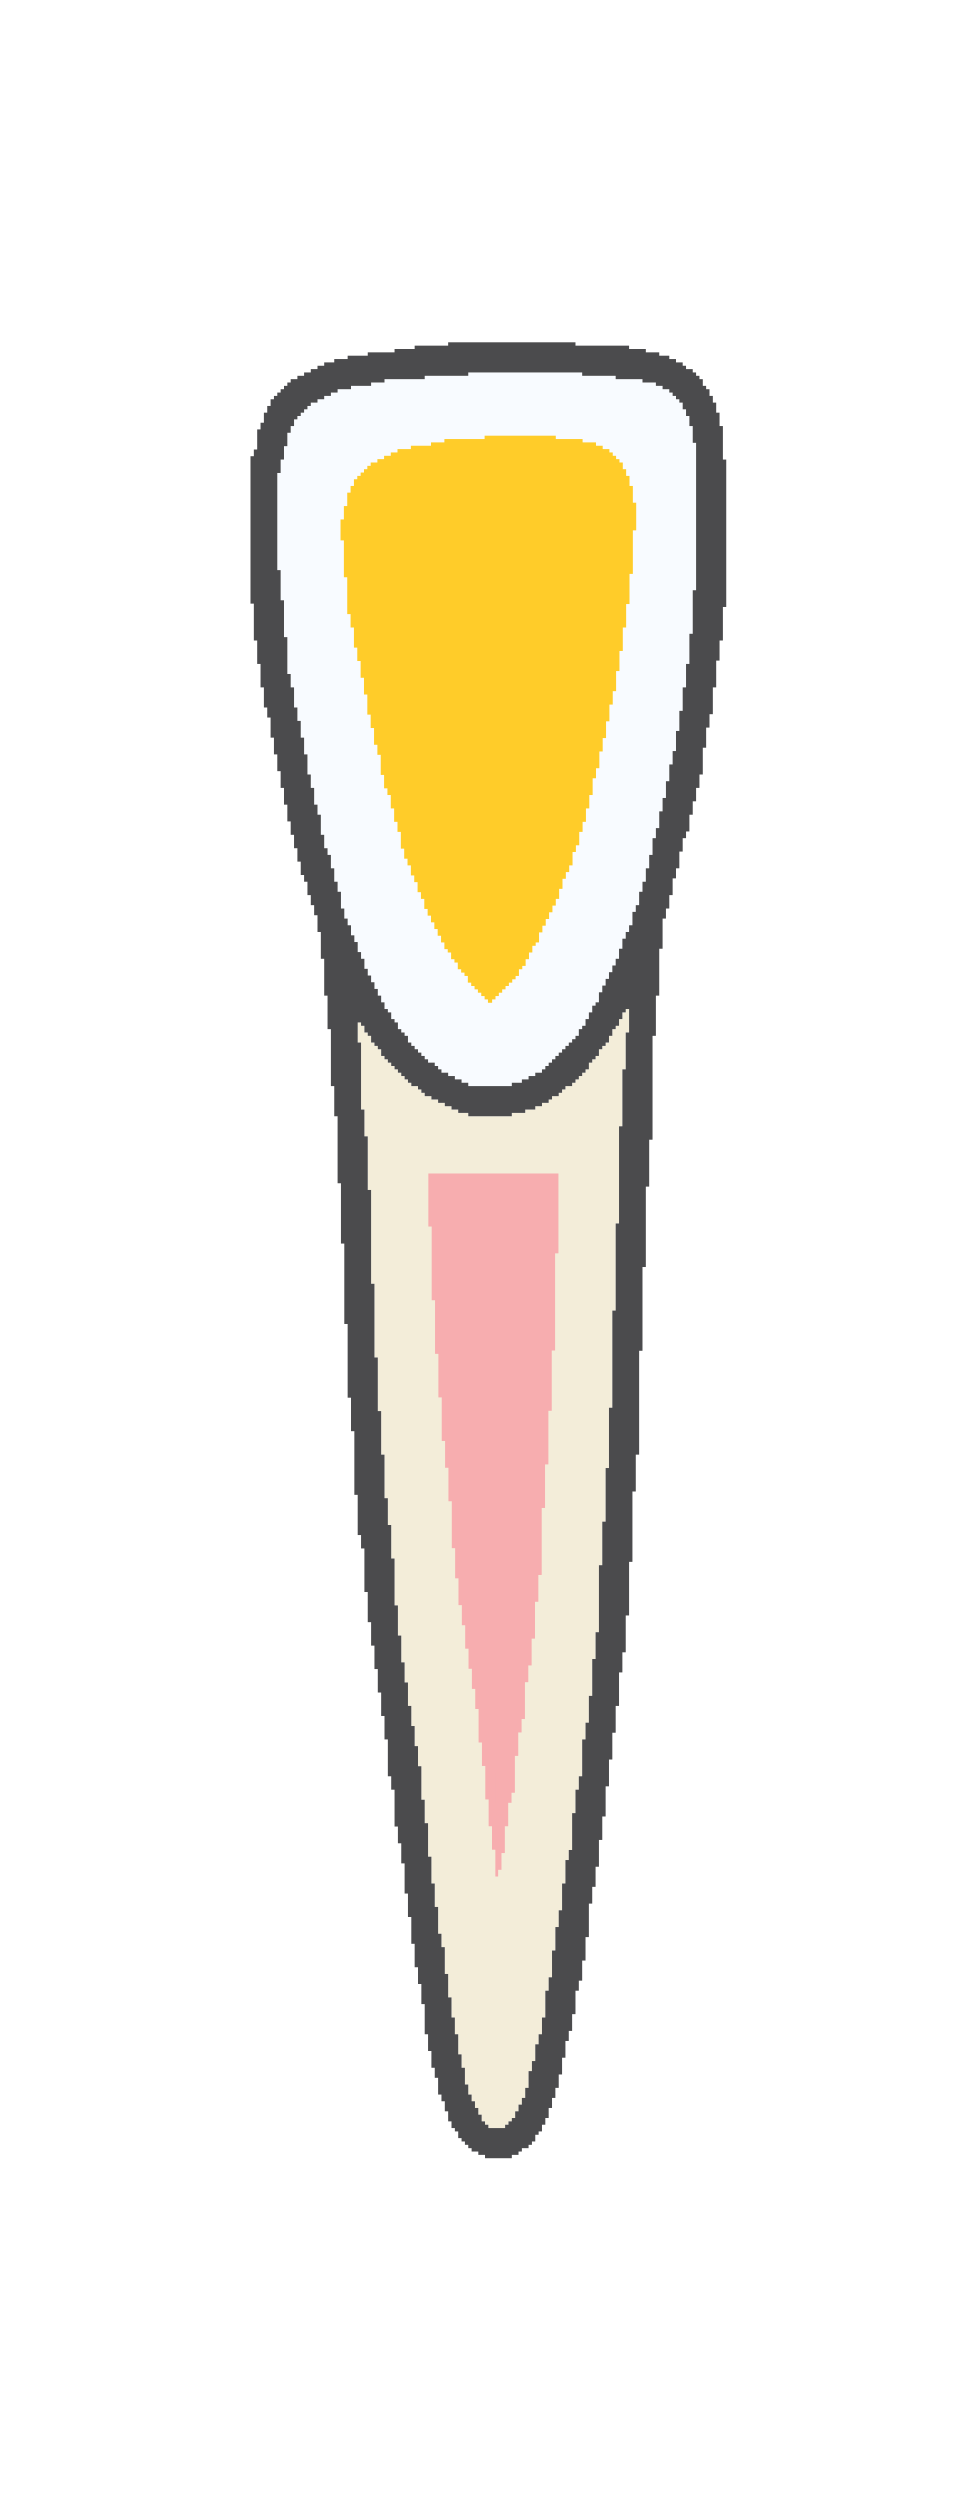
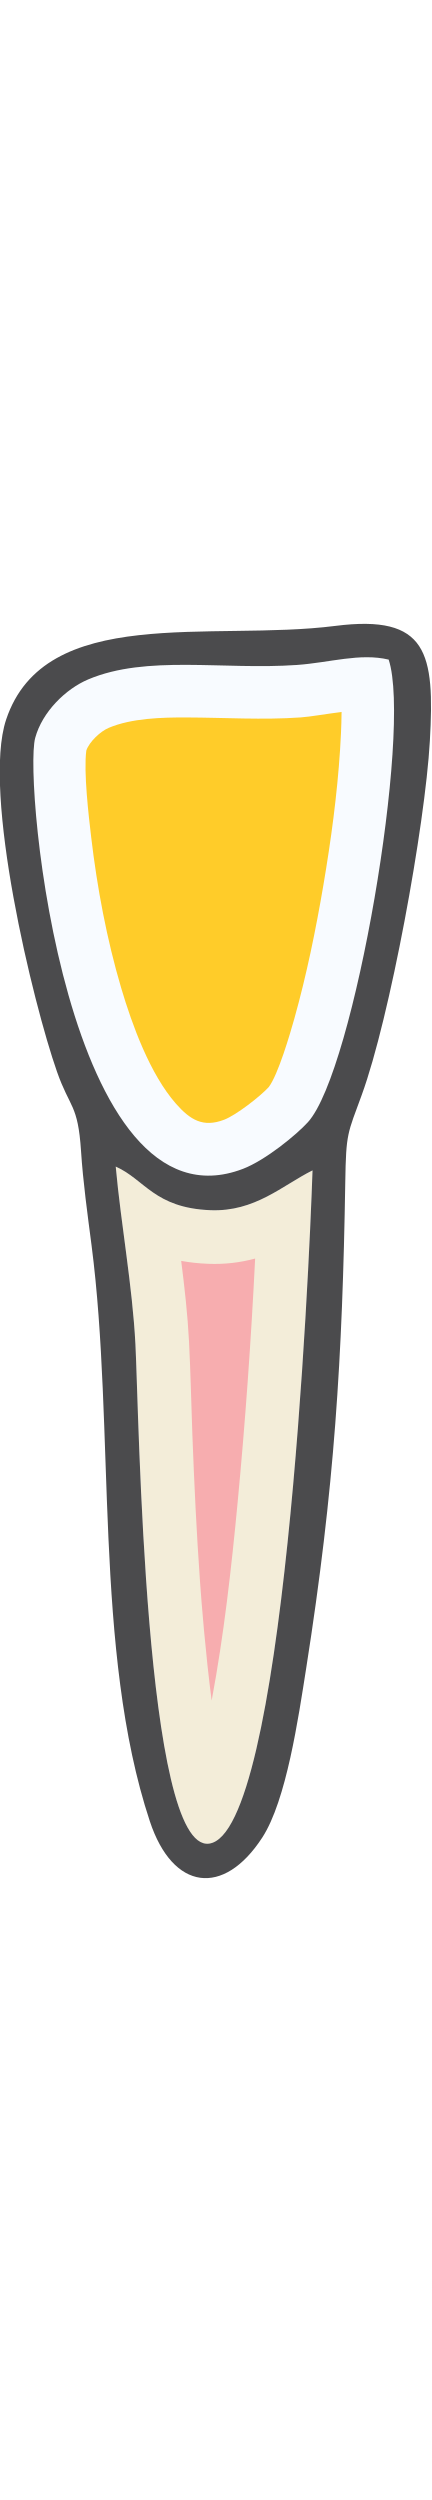
- <svg xmlns="http://www.w3.org/2000/svg" xml:space="preserve" width="803px" height="2052px" version="1.1" style="shape-rendering:geometricPrecision; text-rendering:geometricPrecision; image-rendering:optimizeQuality; fill-rule:evenodd; clip-rule:evenodd" viewBox="0 0 803 2050.8">
+ <svg xmlns="http://www.w3.org/2000/svg" xml:space="preserve" width="354px" height="2052px" version="1.1" style="shape-rendering:geometricPrecision; text-rendering:geometricPrecision; image-rendering:optimizeQuality; fill-rule:evenodd; clip-rule:evenodd" viewBox="0 0 354 2050.18">
  <defs>
    <style type="text/css">
   
    .fil4 {fill:#4B4B4D}
    .fil1 {fill:#FFCC29}
    .fil3 {fill:#F7ADAF}
    .fil2 {fill:#F3EDD9}
    .fil0 {fill:#F8FBFF}
   
  </style>
  </defs>
  <g id="pulpotomy">
-     <polygon id="crown" class="fil0" points="384.35,307.86 348.6,307.86 348.6,310.61 315.6,310.61 315.6,313.36 304.6,313.36 304.6,316.11 288.1,316.11 288.1,318.86 277.1,318.86 277.1,321.62 271.6,321.62 271.6,324.36 266.1,324.36 266.1,327.11 260.6,327.11 260.6,329.86 255.1,329.86 255.1,332.61 252.35,332.61 252.35,335.36 249.6,335.36 249.6,338.11 246.85,338.11 246.85,340.86 244.1,340.86 244.1,343.61 241.35,343.61 241.35,349.11 238.6,349.11 238.6,354.61 235.85,354.61 235.85,365.61 233.1,365.61 233.1,376.61 230.35,376.61 230.35,387.62 227.6,387.62 227.6,467.36 230.35,467.36 230.35,492.11 233.1,492.11 233.1,522.36 235.85,522.36 235.85,552.61 238.6,552.61 238.6,563.61 241.35,563.61 241.35,580.11 244.1,580.11 244.1,591.12 246.85,591.12 246.85,604.86 249.6,604.86 249.6,618.61 252.35,618.61 252.35,635.11 255.1,635.11 255.1,646.11 257.85,646.11 257.85,659.86 260.6,659.86 260.6,668.11 263.35,668.11 263.35,684.61 266.1,684.61 266.1,695.62 268.85,695.62 268.85,701.11 271.6,701.11 271.6,712.11 274.35,712.11 274.35,723.12 277.1,723.12 277.1,731.37 279.85,731.37 279.85,745.12 282.6,745.12 282.6,753.37 285.35,753.37 285.35,758.86 288.1,758.86 288.1,767.11 290.85,767.11 290.85,772.62 293.6,772.62 293.6,780.87 296.35,780.87 296.35,786.37 299.1,786.37 299.1,794.62 301.85,794.62 301.85,800.11 304.6,800.11 304.6,805.62 307.35,805.62 307.35,811.12 310.1,811.12 310.1,816.62 312.85,816.62 312.85,822.12 315.6,822.12 315.6,827.62 318.35,827.62 318.35,830.37 321.1,830.37 321.1,835.87 323.85,835.87 323.85,838.62 326.6,838.62 326.6,844.12 329.35,844.12 329.35,846.87 332.1,846.87 332.1,849.61 334.85,849.61 334.85,855.12 337.6,855.12 337.6,857.87 340.35,857.87 340.35,860.62 343.1,860.62 343.1,863.37 345.85,863.37 345.85,866.12 348.6,866.12 348.6,868.87 351.35,868.87 351.35,871.62 356.85,871.62 356.85,874.37 359.6,874.37 359.6,877.12 362.35,877.12 362.35,879.87 367.85,879.87 367.85,882.62 373.35,882.62 373.35,885.37 378.85,885.37 378.85,888.12 384.35,888.12 384.35,890.87 420.1,890.87 420.1,888.12 428.35,888.12 428.35,885.37 433.85,885.37 433.85,882.62 439.35,882.62 439.35,879.87 444.85,879.87 444.85,877.12 447.6,877.12 447.6,874.37 450.35,874.37 450.35,871.62 453.1,871.62 453.1,868.87 455.85,868.87 455.85,866.12 458.6,866.12 458.6,863.37 461.35,863.37 461.35,860.62 464.1,860.62 464.1,857.87 466.85,857.87 466.85,855.12 469.6,855.12 469.6,852.37 472.35,852.37 472.35,849.61 475.1,849.61 475.1,844.12 477.85,844.12 477.85,841.37 480.6,841.37 480.6,835.87 483.35,835.87 483.35,830.37 486.1,830.37 486.1,824.86 488.85,824.86 488.85,822.12 491.6,822.12 491.6,813.87 494.35,813.87 494.35,808.36 497.1,808.36 497.1,802.87 499.85,802.87 499.85,797.37 502.6,797.37 502.6,791.87 505.35,791.87 505.35,786.37 508.1,786.37 508.1,778.12 510.85,778.12 510.85,769.87 513.6,769.87 513.6,764.37 516.35,764.37 516.35,758.86 519.1,758.86 519.1,747.87 521.85,747.87 521.85,742.36 524.6,742.36 524.6,731.37 527.35,731.37 527.35,723.12 530.1,723.12 530.1,712.11 532.85,712.11 532.85,701.11 535.6,701.11 535.6,687.37 538.35,687.37 538.35,679.12 541.1,679.12 541.1,665.37 543.85,665.37 543.85,654.37 546.6,654.37 546.6,640.62 549.35,640.62 549.35,626.86 552.1,626.86 552.1,615.87 554.85,615.87 554.85,599.37 557.6,599.37 557.6,582.87 560.35,582.87 560.35,563.61 563.1,563.61 563.1,544.36 565.85,544.36 565.85,519.61 568.6,519.61 568.6,483.86 571.35,483.86 571.35,362.87 568.6,362.87 568.6,349.11 565.85,349.11 565.85,340.86 563.1,340.86 563.1,335.36 560.35,335.36 560.35,329.86 557.6,329.86 557.6,327.11 554.85,327.11 554.85,324.36 552.1,324.36 552.1,321.62 549.35,321.62 549.35,318.86 543.85,318.86 543.85,316.11 538.35,316.11 538.35,313.36 527.35,313.36 527.35,310.61 505.35,310.61 505.35,307.86 477.85,307.86 477.85,305.11 384.35,305.11 " />
-     <g id="_2700657088736">
-       <polygon class="fil1" points="397.76,357.02 397.76,359.77 364.76,359.77 364.76,362.52 353.76,362.52 353.76,365.27 337.26,365.27 337.26,368.02 326.26,368.02 326.26,370.77 320.76,370.77 320.76,373.52 315.26,373.52 315.26,376.27 309.76,376.27 309.76,379.02 304.26,379.02 304.26,381.77 301.5,381.77 301.5,384.52 298.76,384.52 298.76,387.27 296.01,387.27 296.01,390.02 293.25,390.02 293.25,392.77 290.51,392.77 290.51,398.27 287.76,398.27 287.76,403.77 285.01,403.77 285.01,414.77 282.26,414.77 282.26,425.77 279.51,425.77 279.51,442.96 282.26,442.96 282.26,473.21 285.01,473.21 285.01,503.46 287.76,503.46 287.76,514.46 290.51,514.46 290.51,530.96 293.25,530.96 293.25,541.96 296.01,541.96 296.01,555.71 298.76,555.71 298.76,569.46 301.5,569.46 301.5,585.96 304.26,585.96 304.26,596.96 307.01,596.96 307.01,610.71 309.76,610.71 309.76,618.96 312.51,618.96 312.51,635.46 315.26,635.46 315.26,646.46 318,646.46 318,651.96 320.76,651.96 320.76,662.96 323.51,662.96 323.51,673.96 326.26,673.96 326.26,682.21 329.01,682.21 329.01,695.96 331.76,695.96 331.76,704.21 334.5,704.21 334.5,709.71 337.26,709.71 337.26,717.96 340.01,717.96 340.01,723.46 342.75,723.46 342.75,731.71 345.51,731.71 345.51,737.21 348.26,737.21 348.26,745.46 351.01,745.46 351.01,750.96 353.76,750.96 353.76,756.46 356.51,756.46 356.51,761.96 359.25,761.96 359.25,767.46 362.01,767.46 362.01,772.96 364.76,772.96 364.76,778.46 367.51,778.46 367.51,781.21 370.26,781.21 370.26,786.71 373.01,786.71 373.01,789.46 375.76,789.46 375.76,794.96 378.51,794.96 378.51,797.71 381.26,797.71 381.26,800.46 384,800.46 384,805.96 386.76,805.96 386.76,808.71 389.51,808.71 389.51,811.46 392.26,811.46 392.26,814.21 395.01,814.21 395.01,816.96 397.76,816.96 397.76,819.71 400.51,819.71 400.51,822.46 403.94,822.46 403.94,819.71 406.69,819.71 406.69,816.96 409.44,816.96 409.44,814.21 412.19,814.21 412.19,811.46 414.94,811.46 414.94,808.71 417.69,808.71 417.69,805.96 420.44,805.96 420.44,803.21 423.19,803.21 423.19,800.46 425.94,800.46 425.94,794.96 428.69,794.96 428.69,792.21 431.44,792.21 431.44,786.71 434.19,786.71 434.19,781.21 436.94,781.21 436.94,775.71 439.69,775.71 439.69,772.96 442.44,772.96 442.44,764.71 445.19,764.71 445.19,759.21 447.94,759.21 447.94,753.71 450.69,753.71 450.69,748.21 453.44,748.21 453.44,742.71 456.19,742.71 456.19,737.21 458.94,737.21 458.94,728.96 461.69,728.96 461.69,720.71 464.44,720.71 464.44,715.21 467.19,715.21 467.19,709.71 469.94,709.71 469.94,698.71 472.69,698.71 472.69,693.21 475.44,693.21 475.44,682.21 478.19,682.21 478.19,673.96 480.94,673.96 480.94,662.96 483.69,662.96 483.69,651.96 486.44,651.96 486.44,638.21 489.19,638.21 489.19,629.96 491.94,629.96 491.94,616.21 494.69,616.21 494.69,605.21 497.44,605.21 497.44,591.46 500.19,591.46 500.19,577.71 502.94,577.71 502.94,566.71 505.69,566.71 505.69,550.21 508.44,550.21 508.44,533.71 511.19,533.71 511.19,514.46 513.94,514.46 513.94,495.2 516.69,495.2 516.69,470.45 519.44,470.45 519.44,434.71 522.19,434.71 522.19,412.02 519.44,412.02 519.44,398.27 516.69,398.27 516.69,390.02 513.94,390.02 513.94,384.52 511.19,384.52 511.19,379.02 508.44,379.02 508.44,376.27 505.69,376.27 505.69,373.52 502.94,373.52 502.94,370.77 500.19,370.77 500.19,368.02 494.69,368.02 494.69,365.27 489.19,365.27 489.19,362.52 478.19,362.52 478.19,359.77 456.19,359.77 456.19,357.02 " />
+     <path id="crown" class="fil0" d="M319.02 540.5c-23.53,-5.6 -48.46,2.5 -75.26,4.39 -60.75,4.26 -123.36,-8.43 -171.35,11.86 -18.48,7.81 -37.73,26.67 -43.51,47.99 -9.88,36.42 25.99,408.96 170.47,353.76 18.39,-7.03 43.95,-27.92 53.38,-38.34 38.19,-42.19 85.46,-321.5 66.27,-379.66z" />
+     <g id="_1750912019088">
+       <path class="fil1" d="M280.37 583.45c-12.62,1.63 -25.77,3.95 -33.59,4.5 -31.34,2.2 -62.31,0.14 -93.63,0.03 -20.21,-0.07 -45.07,0.56 -63.93,8.53 -6.68,2.83 -15.82,11.22 -18.37,18.59 -2.32,17.62 1.96,53.9 4,71.2 4.89,41.39 12.77,83.66 24.6,123.67 9.01,30.46 23.75,70.89 44.98,95.04 11.7,13.29 22.24,19.77 39.53,13.16 9.81,-3.75 29.42,-18.96 36.59,-26.77 7.71,-10.05 17.61,-43.97 21.05,-56.26 10.04,-35.79 17.62,-72.93 23.84,-109.56 6.22,-36.64 11.3,-74.17 13.7,-111.27 0.42,-6.51 1.13,-18.78 1.23,-30.86z" />
    </g>
-     <polygon id="root" class="fil2" points="513.6,830.37 510.85,830.37 510.85,835.87 508.1,835.87 508.1,841.37 505.35,841.37 505.35,844.12 502.6,844.12 502.6,849.61 499.85,849.61 499.85,855.12 497.1,855.12 497.1,857.87 494.35,857.87 494.35,860.62 491.6,860.62 491.6,866.12 488.85,866.12 488.85,868.87 486.1,868.87 486.1,871.62 483.35,871.62 483.35,877.12 480.6,877.12 480.6,879.87 477.85,879.87 477.85,882.62 475.1,882.62 475.1,885.37 472.35,885.37 472.35,888.12 469.6,888.12 469.6,890.87 464.1,890.87 464.1,893.62 461.35,893.62 461.35,896.37 458.6,896.37 458.6,899.12 453.1,899.12 453.1,901.87 450.35,901.87 450.35,904.62 444.85,904.62 444.85,907.37 439.35,907.37 439.35,910.12 431.1,910.12 431.1,912.87 420.1,912.87 420.1,915.62 384.35,915.62 384.35,912.87 376.1,912.87 376.1,910.12 370.6,910.12 370.6,907.37 365.1,907.37 365.1,904.62 359.6,904.62 359.6,901.87 354.1,901.87 354.1,899.12 348.6,899.12 348.6,896.37 345.85,896.37 345.85,893.62 343.1,893.62 343.1,890.87 337.6,890.87 337.6,888.12 334.85,888.12 334.85,885.37 332.1,885.37 332.1,882.62 329.35,882.62 329.35,879.87 326.6,879.87 326.6,877.12 323.85,877.12 323.85,874.37 321.1,874.37 321.1,871.62 318.35,871.62 318.35,868.87 315.6,868.87 315.6,866.12 312.85,866.12 312.85,860.62 310.1,860.62 310.1,857.87 307.35,857.87 307.35,855.12 304.6,855.12 304.6,849.61 301.85,849.61 301.85,846.87 299.1,846.87 299.1,841.37 296.35,841.37 296.35,838.62 293.6,838.62 293.6,855.12 296.35,855.12 296.35,910.12 299.1,910.12 299.1,932.12 301.85,932.12 301.85,976.12 304.6,976.12 304.6,1053.12 307.35,1053.12 307.35,1113.62 310.1,1113.62 310.1,1157.62 312.85,1157.62 312.85,1193.37 315.6,1193.37 315.6,1229.12 318.35,1229.12 318.35,1251.12 321.1,1251.12 321.1,1278.62 323.85,1278.62 323.85,1317.12 326.6,1317.12 326.6,1341.87 329.35,1341.87 329.35,1363.87 332.1,1363.87 332.1,1380.37 334.85,1380.37 334.85,1399.62 337.6,1399.62 337.6,1416.12 340.35,1416.12 340.35,1432.62 343.1,1432.62 343.1,1449.12 345.85,1449.12 345.85,1476.62 348.6,1476.62 348.6,1495.87 351.35,1495.87 351.35,1523.37 354.1,1523.37 354.1,1545.37 356.85,1545.37 356.85,1564.62 359.6,1564.62 359.6,1586.62 362.35,1586.62 362.35,1597.62 365.1,1597.62 365.1,1619.62 367.85,1619.62 367.85,1638.87 370.6,1638.87 370.6,1655.37 373.35,1655.37 373.35,1669.12 376.1,1669.12 376.1,1685.62 378.85,1685.62 378.85,1696.62 381.6,1696.62 381.6,1710.37 384.35,1710.37 384.35,1718.62 387.1,1718.62 387.1,1724.12 389.85,1724.12 389.85,1729.62 392.6,1729.62 392.6,1735.12 395.35,1735.12 395.35,1740.62 398.1,1740.62 398.1,1743.37 400.85,1743.37 400.85,1746.12 414.6,1746.12 414.6,1743.37 417.35,1743.37 417.35,1740.62 420.1,1740.62 420.1,1737.87 422.85,1737.87 422.85,1732.37 425.6,1732.37 425.6,1726.87 428.35,1726.87 428.35,1721.37 431.1,1721.37 431.1,1713.12 433.85,1713.12 433.85,1699.37 436.6,1699.37 436.6,1691.12 439.35,1691.12 439.35,1677.37 442.1,1677.37 442.1,1669.12 444.85,1669.12 444.85,1655.37 447.6,1655.37 447.6,1633.37 450.35,1633.37 450.35,1622.37 453.1,1622.37 453.1,1600.37 455.85,1600.37 455.85,1581.12 458.6,1581.12 458.6,1567.37 461.35,1567.37 461.35,1545.37 464.1,1545.37 464.1,1526.12 466.85,1526.12 466.85,1517.87 469.6,1517.87 469.6,1487.62 472.35,1487.62 472.35,1468.37 475.1,1468.37 475.1,1457.37 477.85,1457.37 477.85,1427.12 480.6,1427.12 480.6,1413.37 483.35,1413.37 483.35,1391.37 486.1,1391.37 486.1,1361.12 488.85,1361.12 488.85,1339.12 491.6,1339.12 491.6,1284.12 494.35,1284.12 494.35,1248.37 497.1,1248.37 497.1,1204.37 499.85,1204.37 499.85,1154.87 502.6,1154.87 502.6,1075.12 505.35,1075.12 505.35,1003.62 508.1,1003.62 508.1,923.87 510.85,923.87 510.85,877.12 513.6,877.12 513.6,846.87 516.35,846.87 516.35,827.62 513.6,827.62 " />
-     <g id="_2700657078704">
-       <polygon class="fil3" points="458.37,962.6 351.58,962.6 351.58,1006.14 354.33,1006.14 354.33,1066.64 357.08,1066.64 357.08,1110.64 359.83,1110.64 359.83,1146.39 362.58,1146.39 362.58,1182.14 365.33,1182.14 365.33,1204.14 368.08,1204.14 368.08,1231.64 370.83,1231.64 370.83,1270.14 373.58,1270.14 373.58,1294.89 376.33,1294.89 376.33,1316.89 379.08,1316.89 379.08,1333.39 381.83,1333.39 381.83,1352.64 384.58,1352.64 384.58,1369.14 387.33,1369.14 387.33,1385.64 390.08,1385.64 390.08,1402.14 392.83,1402.14 392.83,1429.64 395.58,1429.64 395.58,1448.89 398.33,1448.89 398.33,1476.39 401.08,1476.39 401.08,1498.39 403.83,1498.39 403.83,1517.64 406.58,1517.64 406.58,1539.64 408.87,1539.64 408.87,1534.14 411.62,1534.14 411.62,1520.39 414.37,1520.39 414.37,1498.39 417.12,1498.39 417.12,1479.14 419.87,1479.14 419.87,1470.89 422.62,1470.89 422.62,1440.64 425.37,1440.64 425.37,1421.39 428.12,1421.39 428.12,1410.39 430.87,1410.39 430.87,1380.14 433.62,1380.14 433.62,1366.39 436.37,1366.39 436.37,1344.39 439.12,1344.39 439.12,1314.14 441.87,1314.14 441.87,1292.14 444.62,1292.14 444.62,1237.14 447.37,1237.14 447.37,1201.39 450.12,1201.39 450.12,1157.39 452.87,1157.39 452.87,1107.89 455.62,1107.89 455.62,1028.14 458.37,1028.14 " />
+     <path id="root" class="fil2" d="M94.99 956.62c4.39,48.15 13.67,97.73 16.17,145.91 2.91,56.45 7.49,416.85 60.47,409.8 61.45,-8.17 81.99,-466.39 84.89,-552.59 -24.9,12.44 -47.19,34.11 -83.76,32.68 -46,-1.8 -53.93,-25.2 -77.77,-35.8z" />
+     <g id="_1750912084512">
+       <path class="fil3" d="M209.42 1032.11c-12.3,3.31 -25.01,4.85 -38.37,4.32 -7.72,-0.3 -15.15,-1.07 -22.33,-2.4 2.79,21.99 5.28,44.01 6.43,66.23 1.31,25.39 1.79,51 2.75,76.43 1.51,40.17 3.42,80.35 6.26,120.45 1.17,16.55 4.42,58.19 9.56,97.78 0.04,-0.22 0.08,-0.44 0.12,-0.66 9.92,-52.97 16.03,-107.59 21.14,-161.23 6.33,-66.52 11.12,-133.82 14.44,-200.92z" />
    </g>
-     <path id="outline" class="fil4" d="M513.6 877.12l-2.75 0 0 46.75 -2.75 0 0 79.75 -2.75 0 0 71.5 -2.75 0 0 79.75 -2.75 0 0 49.5 -2.75 0 0 44 -2.75 0 0 35.75 -2.75 0 0 55 -2.75 0 0 22 -2.75 0 0 30.25 -2.75 0 0 22 -2.75 0 0 13.75 -2.75 0 0 30.25 -2.75 0 0 11 -2.75 0 0 19.25 -2.75 0 0 30.25 -2.75 0 0 8.25 -2.75 0 0 19.25 -2.75 0 0 22 -2.75 0 0 13.75 -2.75 0 0 19.25 -2.75 0 0 22 -2.75 0 0 11 -2.75 0 0 22 -2.75 0 0 13.75 -2.75 0 0 8.25 -2.75 0 0 13.75 -2.75 0 0 8.25 -2.75 0 0 13.75 -2.75 0 0 8.25 -2.75 0 0 5.5 -2.75 0 0 5.5 -2.75 0 0 5.5 -2.75 0 0 2.75 -2.75 0 0 2.75 -2.75 0 0 2.75 -13.75 0 0 -2.75 -2.75 0 0 -2.75 -2.75 0 0 -5.5 -2.75 0 0 -5.5 -2.75 0 0 -5.5 -2.75 0 0 -5.5 -2.75 0 0 -8.25 -2.75 0 0 -13.75 -2.75 0 0 -11 -2.75 0 0 -16.5 -2.75 0 0 -13.75 -2.75 0 0 -16.5 -2.75 0 0 -19.25 -2.75 0 0 -22 -2.75 0 0 -11 -2.75 0 0 -22 -2.75 0 0 -19.25 -2.75 0 0 -22 -2.75 0 0 -27.5 -2.75 0 0 -19.25 -2.75 0 0 -27.5 -2.75 0 0 -16.5 -2.75 0 0 -16.5 -2.75 0 0 -16.5 -2.75 0 0 -19.25 -2.75 0 0 -16.5 -2.75 0 0 -22 -2.75 0 0 -24.75 -2.75 0 0 -38.5 -2.75 0 0 -27.5 -2.75 0 0 -22 -2.75 0 0 -35.75 -2.75 0 0 -35.75 -2.75 0 0 -44 -2.75 0 0 -60.5 -2.75 0 0 -77 -2.75 0 0 -44 -2.75 0 0 -22 -2.75 0 0 -55 -2.75 0 0 -16.5 2.75 0 0 2.75 2.75 0 0 5.5 2.75 0 0 2.74 2.75 0 0 5.51 2.75 0 0 2.75 2.75 0 0 2.75 2.75 0 0 5.5 2.75 0 0 2.75 2.75 0 0 2.75 2.75 0 0 2.75 2.75 0 0 2.75 2.75 0 0 2.75 2.75 0 0 2.75 2.75 0 0 2.75 2.75 0 0 2.75 2.75 0 0 2.75 5.5 0 0 2.75 2.75 0 0 2.75 2.75 0 0 2.75 5.5 0 0 2.75 5.5 0 0 2.75 5.5 0 0 2.75 5.5 0 0 2.75 5.5 0 0 2.75 8.25 0 0 2.75 35.75 0 0 -2.75 11 0 0 -2.75 8.25 0 0 -2.75 5.5 0 0 -2.75 5.5 0 0 -2.75 2.75 0 0 -2.75 5.5 0 0 -2.75 2.75 0 0 -2.75 2.75 0 0 -2.75 5.5 0 0 -2.75 2.75 0 0 -2.75 2.75 0 0 -2.75 2.75 0 0 -2.75 2.75 0 0 -2.75 2.75 0 0 -5.5 2.75 0 0 -2.75 2.75 0 0 -2.75 2.75 0 0 -5.5 2.75 0 0 -2.75 2.75 0 0 -2.75 2.75 0 0 -5.51 2.75 0 0 -5.49 2.75 0 0 -2.75 2.75 0 0 -5.5 2.75 0 0 -5.5 2.75 0 0 -2.75 2.75 0 0 19.25 -2.75 0 0 30.25zm-286 -489.5l2.75 0 0 -11.01 2.75 0 0 -11 2.75 0 0 -11 2.75 0 0 -5.5 2.75 0 0 -5.5 2.75 0 0 -2.75 2.75 0 0 -2.75 2.75 0 0 -2.75 2.75 0 0 -2.75 2.75 0 0 -2.75 5.5 0 0 -2.75 5.5 0 0 -2.75 5.5 0 0 -2.74 5.5 0 0 -2.76 11 0 0 -2.75 16.5 0 0 -2.75 11 0 0 -2.75 33 0 0 -2.75 35.75 0 0 -2.75 93.5 0 0 2.75 27.5 0 0 2.75 22 0 0 2.75 11 0 0 2.75 5.5 0 0 2.75 5.5 0 0 2.76 2.75 0 0 2.74 2.75 0 0 2.75 2.75 0 0 2.75 2.75 0 0 5.5 2.75 0 0 5.5 2.75 0 0 8.25 2.75 0 0 13.76 2.75 0 0 120.99 -2.75 0 0 35.75 -2.75 0 0 24.75 -2.75 0 0 19.25 -2.75 0 0 19.26 -2.75 0 0 16.5 -2.75 0 0 16.5 -2.75 0 0 10.99 -2.75 0 0 13.76 -2.75 0 0 13.75 -2.75 0 0 11 -2.75 0 0 13.75 -2.75 0 0 8.25 -2.75 0 0 13.74 -2.75 0 0 11 -2.75 0 0 11.01 -2.75 0 0 8.25 -2.75 0 0 10.99 -2.75 0 0 5.51 -2.75 0 0 10.99 -2.75 0 0 5.51 -2.75 0 0 5.5 -2.75 0 0 8.25 -2.75 0 0 8.25 -2.75 0 0 5.5 -2.75 0 0 5.5 -2.75 0 0 5.5 -2.75 0 0 5.49 -2.75 0 0 5.51 -2.75 0 0 8.25 -2.75 0 0 2.74 -2.75 0 0 5.51 -2.75 0 0 5.5 -2.75 0 0 5.5 -2.75 0 0 2.75 -2.75 0 0 5.49 -2.75 0 0 2.76 -2.75 0 0 2.75 -2.75 0 0 2.75 -2.75 0 0 2.75 -2.75 0 0 2.75 -2.75 0 0 2.75 -2.75 0 0 2.75 -2.75 0 0 2.75 -2.75 0 0 2.75 -2.75 0 0 2.75 -2.75 0 0 2.75 -5.5 0 0 2.75 -5.5 0 0 2.75 -5.5 0 0 2.75 -8.25 0 0 2.75 -35.75 0 0 -2.75 -5.5 0 0 -2.75 -5.5 0 0 -2.75 -5.5 0 0 -2.75 -5.5 0 0 -2.75 -2.75 0 0 -2.75 -2.75 0 0 -2.75 -5.5 0 0 -2.75 -2.75 0 0 -2.75 -2.75 0 0 -2.75 -2.75 0 0 -2.75 -2.75 0 0 -2.75 -2.75 0 0 -2.75 -2.75 0 0 -5.51 -2.75 0 0 -2.74 -2.75 0 0 -2.75 -2.75 0 0 -5.5 -2.75 0 0 -2.75 -2.75 0 0 -5.5 -2.75 0 0 -2.75 -2.75 0 0 -5.5 -2.75 0 0 -5.5 -2.75 0 0 -5.5 -2.75 0 0 -5.5 -2.75 0 0 -5.51 -2.75 0 0 -5.49 -2.75 0 0 -8.25 -2.75 0 0 -5.5 -2.75 0 0 -8.25 -2.75 0 0 -5.51 -2.75 0 0 -8.25 -2.75 0 0 -5.49 -2.75 0 0 -8.25 -2.75 0 0 -13.75 -2.75 0 0 -8.25 -2.75 0 0 -11.01 -2.75 0 0 -11 -2.75 0 0 -5.49 -2.75 0 0 -11.01 -2.75 0 0 -16.5 -2.75 0 0 -8.25 -2.75 0 0 -13.75 -2.75 0 0 -11 -2.75 0 0 -16.5 -2.75 0 0 -13.75 -2.75 0 0 -13.74 -2.75 0 0 -11.01 -2.75 0 0 -16.5 -2.75 0 0 -11 -2.75 0 0 -30.25 -2.75 0 0 -30.25 -2.75 0 0 -24.75 -2.75 0 0 -79.74zm140.25 -104.51l-27.5 0 0 2.75 -16.5 0 0 2.75 -22 0 0 2.75 -16.5 0 0 2.75 -11 0 0 2.75 -8.25 0 0 2.75 -5.5 0 0 2.75 -5.5 0 0 2.75 -5.5 0 0 2.75 -5.5 0 0 2.75 -5.5 0 0 2.75 -2.75 0 0 2.75 -2.75 0 0 2.75 -2.75 0 0 2.76 -2.75 0 0 2.74 -2.75 0 0 2.75 -2.75 0 0 5.5 -2.75 0 0 5.5 -2.75 0 0 8.26 -2.75 0 0 5.49 -2.75 0 0 16.5 -2.75 0 0 5.5 -2.75 0 0 121 2.75 0 0 30.26 2.75 0 0 19.24 2.75 0 0 19.25 2.75 0 0 16.5 2.75 0 0 8.25 2.75 0 0 16.5 2.75 0 0 13.75 2.75 0 0 13.76 2.75 0 0 13.74 2.75 0 0 13.75 2.75 0 0 13.76 2.75 0 0 10.99 2.75 0 0 11.01 2.75 0 0 11 2.75 0 0 10.99 2.75 0 0 5.51 2.75 0 0 10.99 2.75 0 0 8.25 2.75 0 0 8.26 2.75 0 0 13.75 2.75 0 0 22 2.75 0 0 30.25 2.75 0 0 27.5 2.75 0 0 46.75 2.75 0 0 24.75 2.75 0 0 55 2.75 0 0 49.5 2.75 0 0 66 2.75 0 0 60.5 2.75 0 0 27.5 2.75 0 0 52.25 2.75 0 0 33 2.75 0 0 11 2.75 0 0 35.75 2.75 0 0 24.75 2.75 0 0 19.25 2.75 0 0 19.25 2.75 0 0 19.25 2.75 0 0 19.25 2.75 0 0 19.25 2.75 0 0 30.25 2.75 0 0 11 2.75 0 0 30.25 2.75 0 0 13.75 2.75 0 0 16.5 2.75 0 0 24.75 2.75 0 0 19.25 2.75 0 0 22 2.75 0 0 19.25 2.75 0 0 13.75 2.75 0 0 16.5 2.75 0 0 24.75 2.75 0 0 13.75 2.75 0 0 13.75 2.75 0 0 8.25 2.75 0 0 13.75 2.75 0 0 5.5 2.75 0 0 8.25 2.75 0 0 8.25 2.75 0 0 5.5 2.75 0 0 2.75 2.75 0 0 5.5 2.75 0 0 2.75 2.75 0 0 2.75 2.75 0 0 2.75 2.75 0 0 2.75 5.5 0 0 2.75 5.5 0 0 2.75 22 0 0 -2.75 5.5 0 0 -2.75 2.75 0 0 -2.75 5.5 0 0 -2.75 2.75 0 0 -2.75 2.75 0 0 -5.5 2.75 0 0 -2.75 2.75 0 0 -5.5 2.75 0 0 -5.5 2.75 0 0 -8.25 2.75 0 0 -8.25 2.75 0 0 -8.25 2.75 0 0 -11 2.75 0 0 -13.75 2.75 0 0 -13.75 2.75 0 0 -8.25 2.75 0 0 -13.75 2.75 0 0 -19.25 2.75 0 0 -8.25 2.75 0 0 -16.5 2.75 0 0 -19.25 2.75 0 0 -27.5 2.75 0 0 -13.75 2.75 0 0 -16.5 2.75 0 0 -22 2.75 0 0 -19.25 2.75 0 0 -24.75 2.75 0 0 -22 2.75 0 0 -22 2.75 0 0 -22 2.75 0 0 -27.5 2.75 0 0 -16.5 2.75 0 0 -30.25 2.75 0 0 -44 2.75 0 0 -57.75 2.75 0 0 -30.25 2.75 0 0 -85.25 2.75 0 0 -68.75 2.75 0 0 -66 2.75 0 0 -38.5 2.75 0 0 -85.26 2.75 0 0 -32.99 2.75 0 0 -38.5 2.75 0 0 -24.75 2.75 0 0 -8.25 2.75 0 0 -11.01 2.75 0 0 -13.74 2.75 0 0 -8.26 2.75 0 0 -13.74 2.75 0 0 -11 2.75 0 0 -5.5 2.75 0 0 -13.76 2.75 0 0 -10.99 2.75 0 0 -11.01 2.75 0 0 -11 2.75 0 0 -21.99 2.75 0 0 -16.51 2.75 0 0 -11 2.75 0 0 -22 2.75 0 0 -21.99 2.75 0 0 -16.5 2.75 0 0 -27.51 2.75 0 0 -121 -2.75 0 0 -27.5 -2.75 0 0 -11 -2.75 0 0 -8.25 -2.75 0 0 -5.5 -2.75 0 0 -5.5 -2.75 0 0 -2.75 -2.75 0 0 -5.5 -2.75 0 0 -2.75 -2.75 0 0 -2.75 -2.75 0 0 -2.75 -5.5 0 0 -2.75 -2.75 0 0 -2.75 -5.5 0 0 -2.75 -5.5 0 0 -2.75 -8.25 0 0 -2.75 -11 0 0 -2.75 -13.75 0 0 -2.75 -44 0 0 -2.75 -104.5 0 0 2.75z" />
-     <g id="_2700657076544">
-       <polygon class="fil3" points="356.85,965.12 356.85,1011.87 359.6,1011.87 359.6,1072.37 362.35,1072.37 362.35,1099.87 365.1,1099.87 365.1,1152.12 367.85,1152.12 367.85,1185.12 370.6,1185.12 370.6,1196.12 373.35,1196.12 373.35,1231.87 376.1,1231.87 376.1,1256.62 378.85,1256.62 378.85,1275.87 381.6,1275.87 381.6,1295.12 384.35,1295.12 384.35,1314.37 387.1,1314.37 387.1,1333.62 389.85,1333.62 389.85,1352.87 392.6,1352.87 392.6,1383.12 395.35,1383.12 395.35,1394.12 398.1,1394.12 398.1,1424.37 400.85,1424.37 400.85,1438.12 403.6,1438.12 403.6,1454.62 406.35,1454.62 406.35,1479.37 409.1,1479.37 409.1,1487.62 411.85,1487.62 411.85,1473.87 414.6,1473.87 414.6,1457.37 417.35,1457.37 417.35,1435.37 420.1,1435.37 420.1,1416.12 422.85,1416.12 422.85,1391.37 425.6,1391.37 425.6,1369.37 428.35,1369.37 428.35,1347.37 431.1,1347.37 431.1,1325.37 433.85,1325.37 433.85,1297.87 436.6,1297.87 436.6,1281.37 439.35,1281.37 439.35,1251.12 442.1,1251.12 442.1,1207.12 444.85,1207.12 444.85,1149.37 447.6,1149.37 447.6,1119.12 450.35,1119.12 450.35,1033.87 453.1,1033.87 453.1,965.12 " />
-     </g>
+     <path id="outline" class="fil4" d="M94.99 956.62c23.84,10.6 31.77,34 77.77,35.8 36.57,1.43 58.86,-20.24 83.76,-32.68 -2.9,86.2 -23.44,544.42 -84.89,552.59 -52.98,7.05 -57.56,-353.35 -60.47,-409.8 -2.5,-48.18 -11.78,-97.76 -16.17,-145.91zm224.03 -416.12c19.19,58.16 -28.08,337.47 -66.27,379.66 -9.43,10.42 -34.99,31.31 -53.38,38.34 -144.48,55.2 -180.35,-317.34 -170.47,-353.76 5.78,-21.32 25.03,-40.18 43.51,-47.99 47.99,-20.29 110.6,-7.6 171.35,-11.86 26.8,-1.89 51.73,-9.99 75.26,-4.39zm-43.85 -27.66c-101.81,12.95 -238.33,-18.27 -270.13,76.87 -19.96,59.73 22.09,233.05 41.75,289.08 10.6,30.18 17.19,26.42 19.72,65.06 1.69,25.72 5.25,51.31 8.62,77.27 19.54,150.76 1.51,332.81 47.86,472.88 18.85,56.95 60.58,62.24 92.3,13.33 19.74,-30.43 29.57,-97.88 36.06,-139.16 23.19,-147.54 29.73,-254.39 32.05,-398.89 0.65,-40.52 1.78,-39.29 13.57,-71.6 22.97,-62.92 51.91,-220.56 55.86,-290.47 4.05,-71.94 -1.59,-104.05 -77.66,-94.37z" />
  </g>
</svg>
